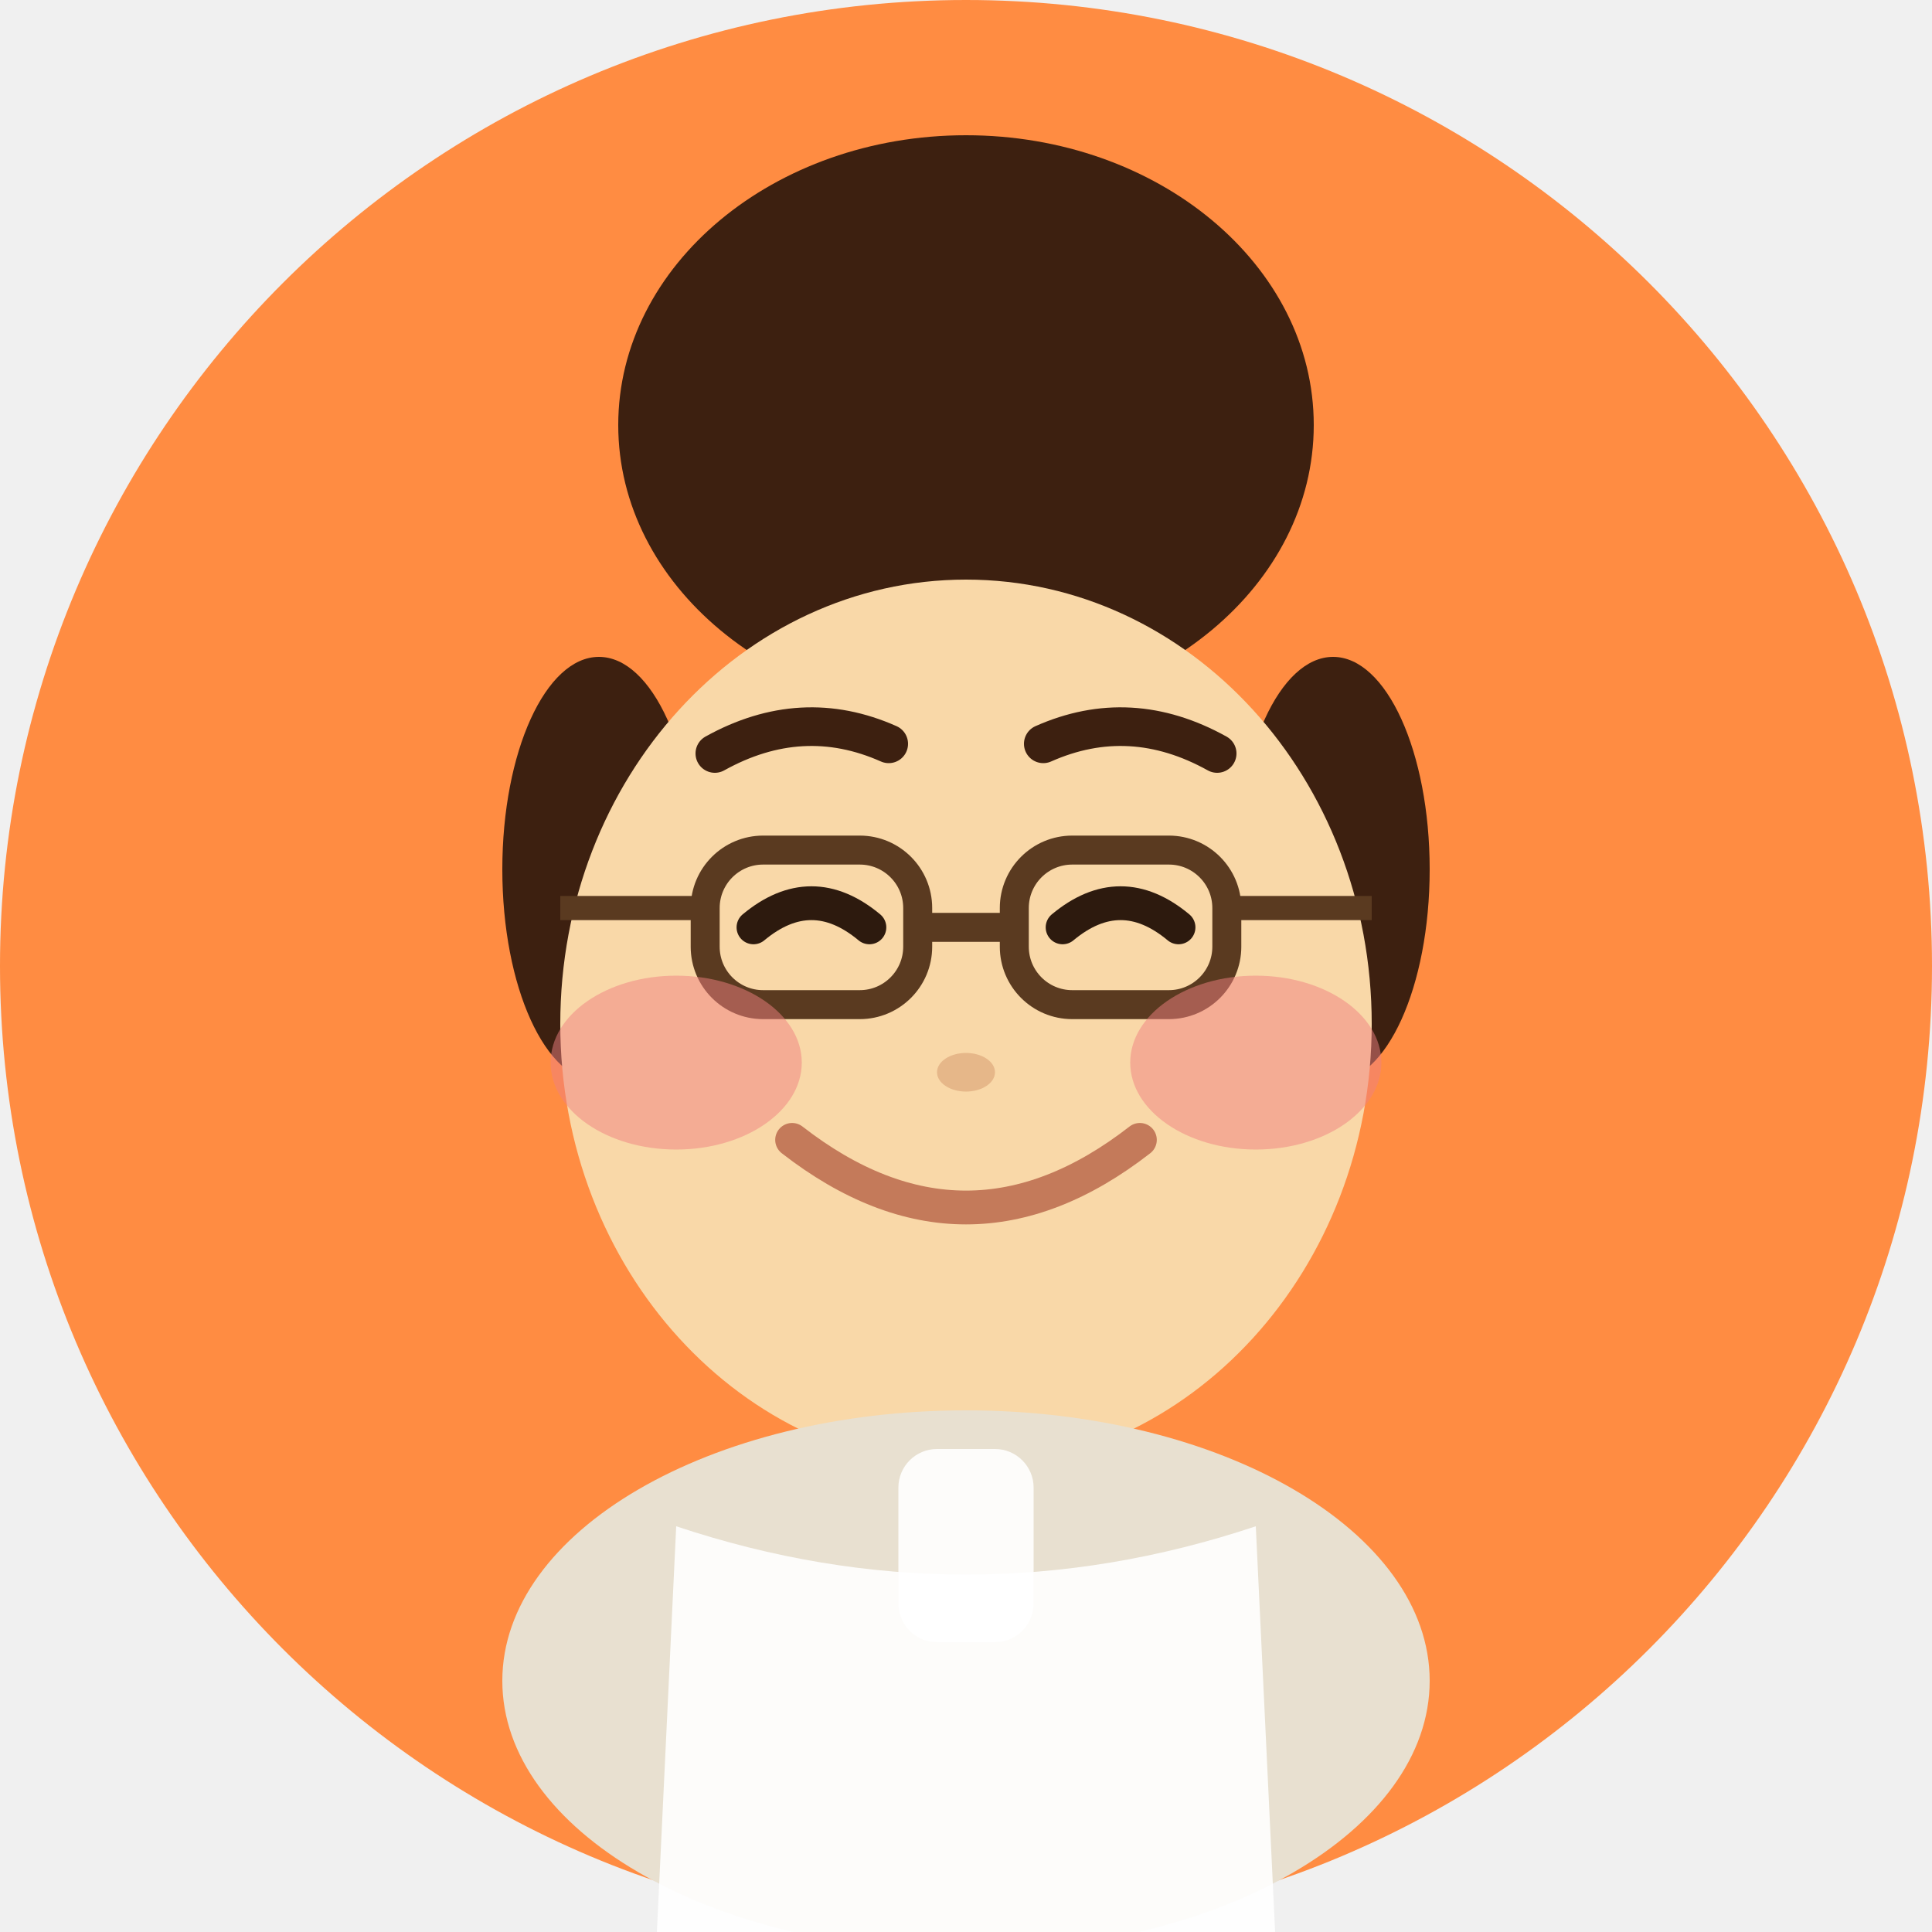
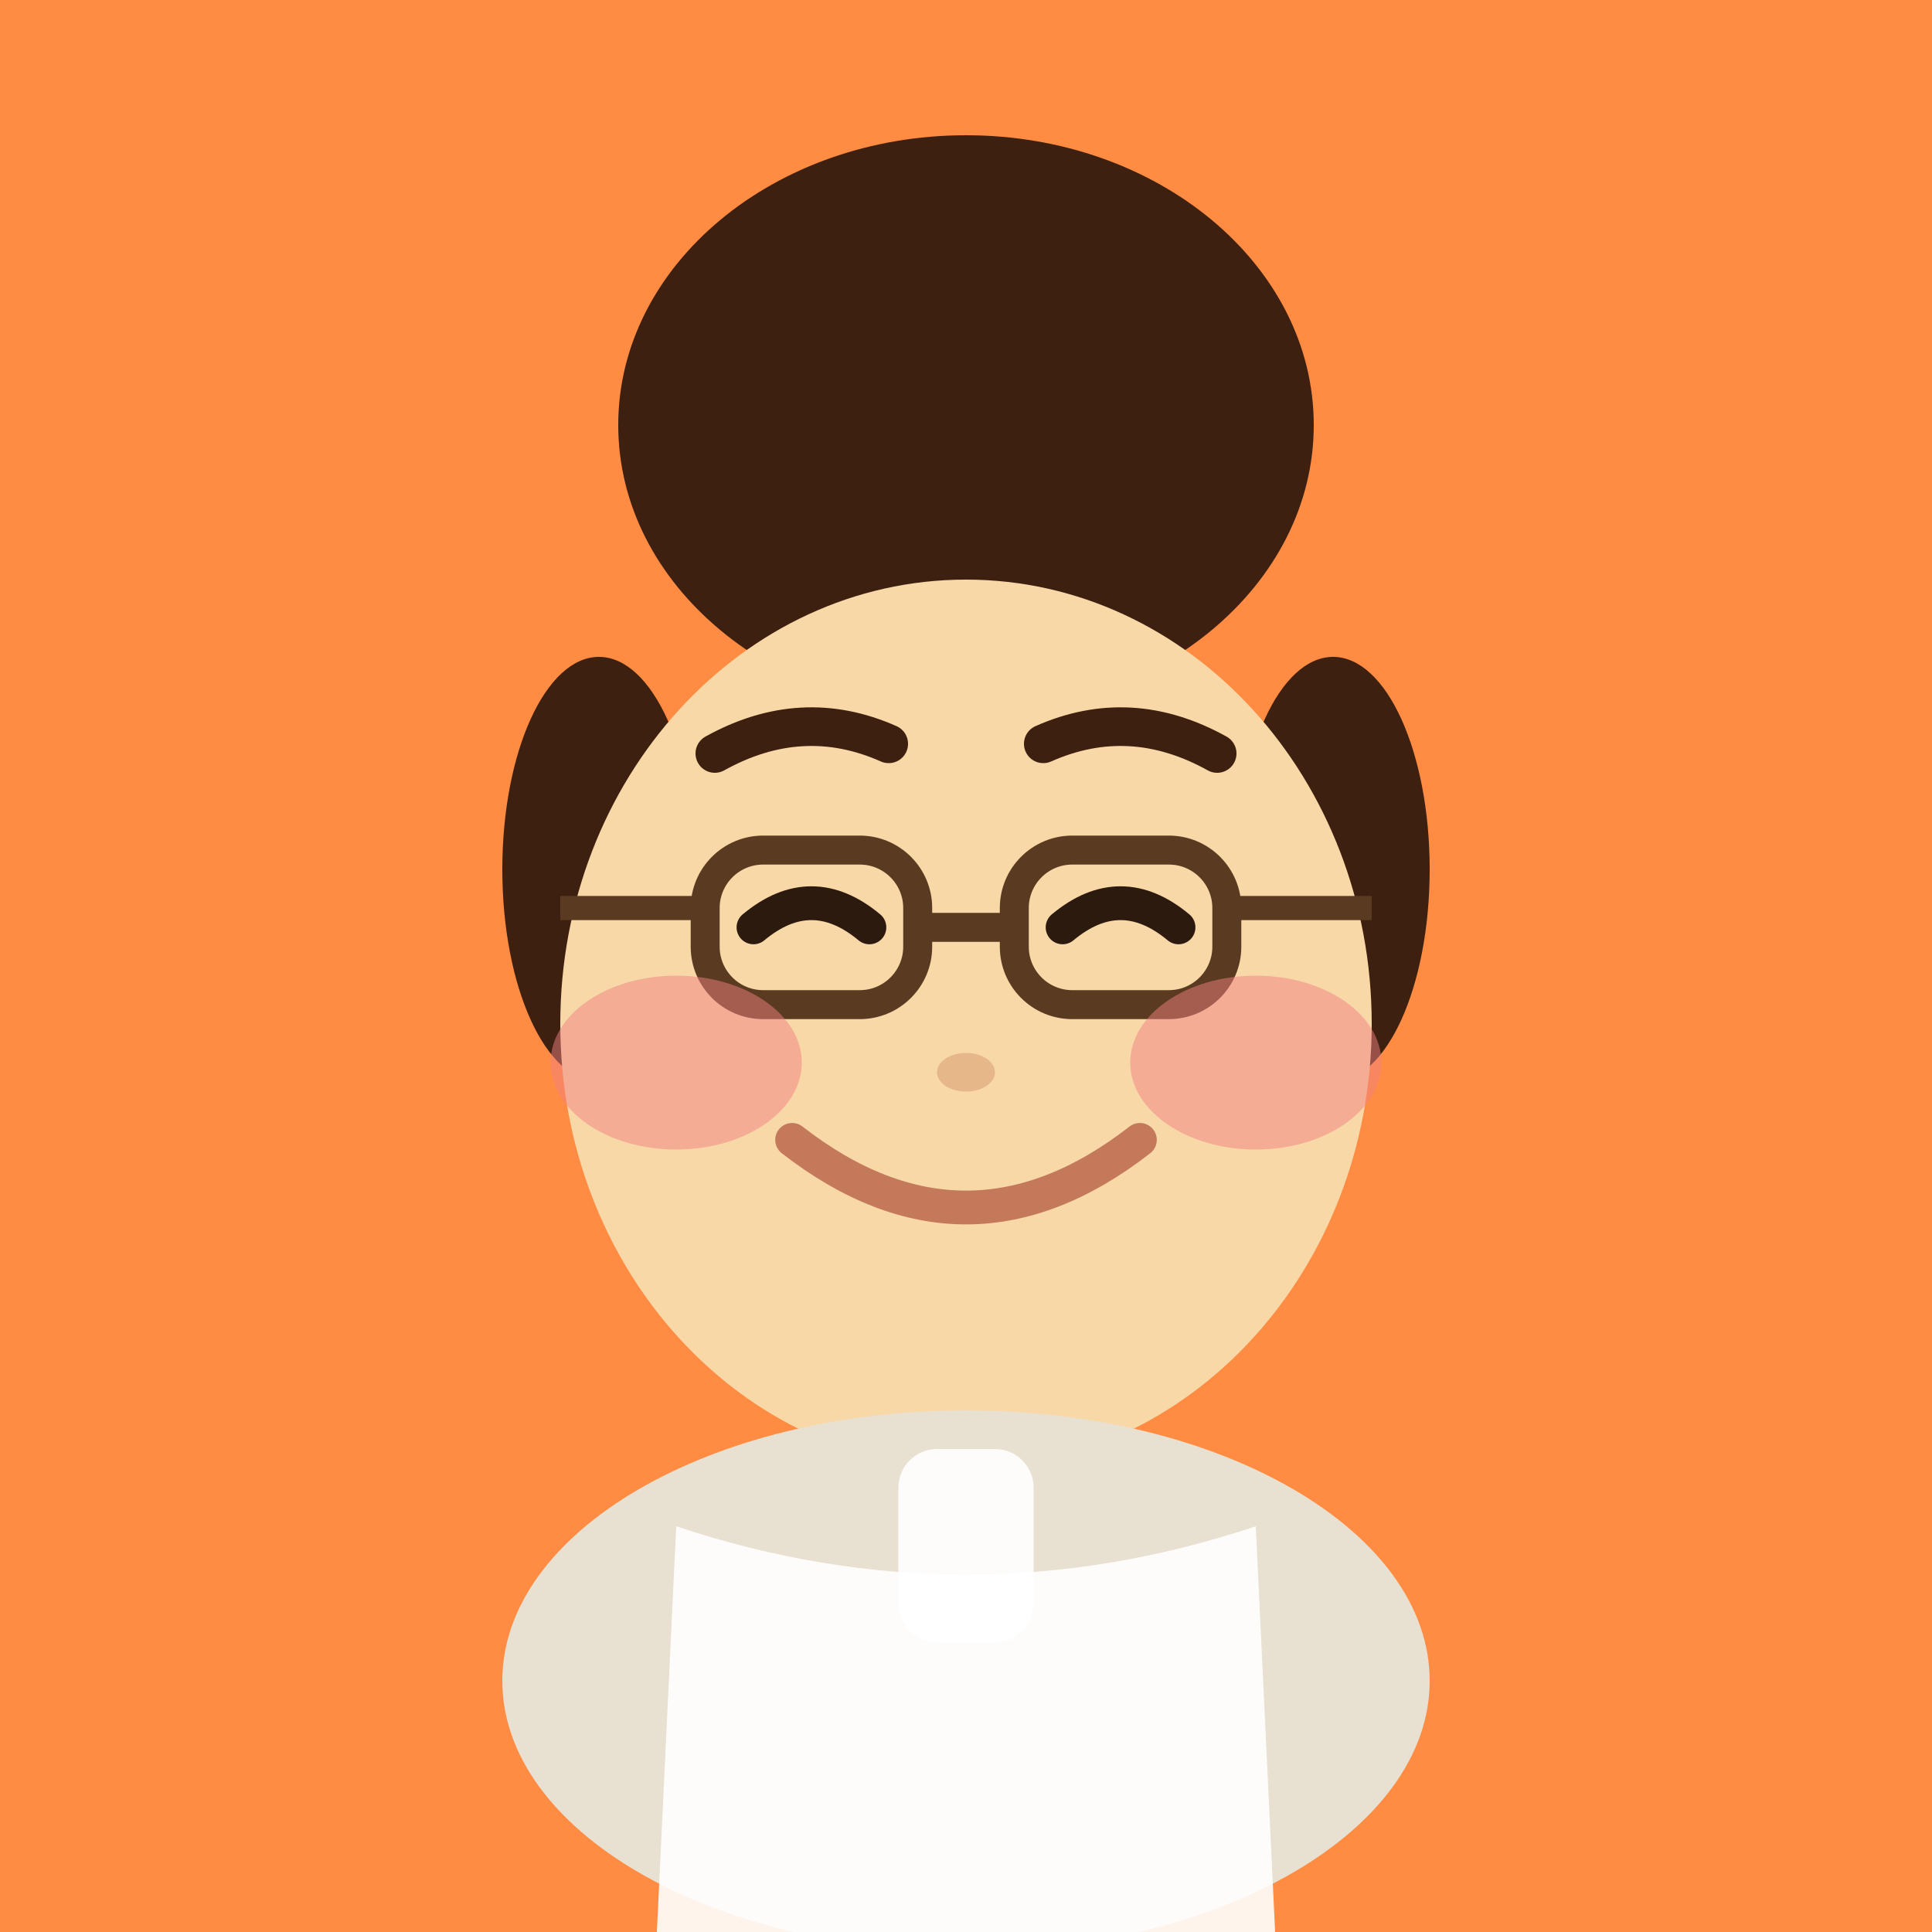
<svg xmlns="http://www.w3.org/2000/svg" width="120" height="120" viewBox="0 0 200 200">
+   <rect width="200" height="200" fill="#ff8c42" />
  <circle cx="100" cy="100" r="100" fill="#ff8c42" />
  <ellipse cx="100" cy="44" rx="36" ry="30" fill="#3d2010" />
  <ellipse cx="62" cy="90" rx="10" ry="22" fill="#3d2010" />
  <ellipse cx="138" cy="90" rx="10" ry="22" fill="#3d2010" />
  <ellipse cx="100" cy="106" rx="42" ry="46" fill="#f9d8a8" />
  <path d="M74 78 Q83 73 92 77" stroke="#3d2010" stroke-width="4" stroke-linecap="round" fill="none" />
  <path d="M108 77 Q117 73 126 78" stroke="#3d2010" stroke-width="4" stroke-linecap="round" fill="none" />
  <rect x="73" y="88" width="22" height="16" rx="6" fill="none" stroke="#5a3a20" stroke-width="3" />
  <rect x="105" y="88" width="22" height="16" rx="6" fill="none" stroke="#5a3a20" stroke-width="3" />
  <line x1="95" y1="96" x2="105" y2="96" stroke="#5a3a20" stroke-width="3" />
  <line x1="58" y1="94" x2="73" y2="94" stroke="#5a3a20" stroke-width="2.5" />
  <line x1="127" y1="94" x2="142" y2="94" stroke="#5a3a20" stroke-width="2.5" />
  <path d="M78 96 Q84 91 90 96" stroke="#2d1a0e" stroke-width="3.5" stroke-linecap="round" fill="none" />
  <path d="M110 96 Q116 91 122 96" stroke="#2d1a0e" stroke-width="3.5" stroke-linecap="round" fill="none" />
  <ellipse cx="70" cy="110" rx="13" ry="9" fill="#f08080" opacity="0.5" />
  <ellipse cx="130" cy="110" rx="13" ry="9" fill="#f08080" opacity="0.5" />
  <path d="M82 118 Q100 132 118 118" stroke="#c47a5a" stroke-width="3.5" stroke-linecap="round" fill="none" />
  <ellipse cx="100" cy="111" rx="3" ry="2" fill="#d4956a" opacity="0.5" />
  <ellipse cx="100" cy="174" rx="48" ry="28" fill="#e8e0d0" />
  <path d="M70 158 Q100 168 130 158 L132 200 Q100 200 68 200 Z" fill="white" opacity="0.9" />
  <rect x="93" y="150" width="14" height="20" rx="4" fill="white" opacity="0.9" />
</svg>
